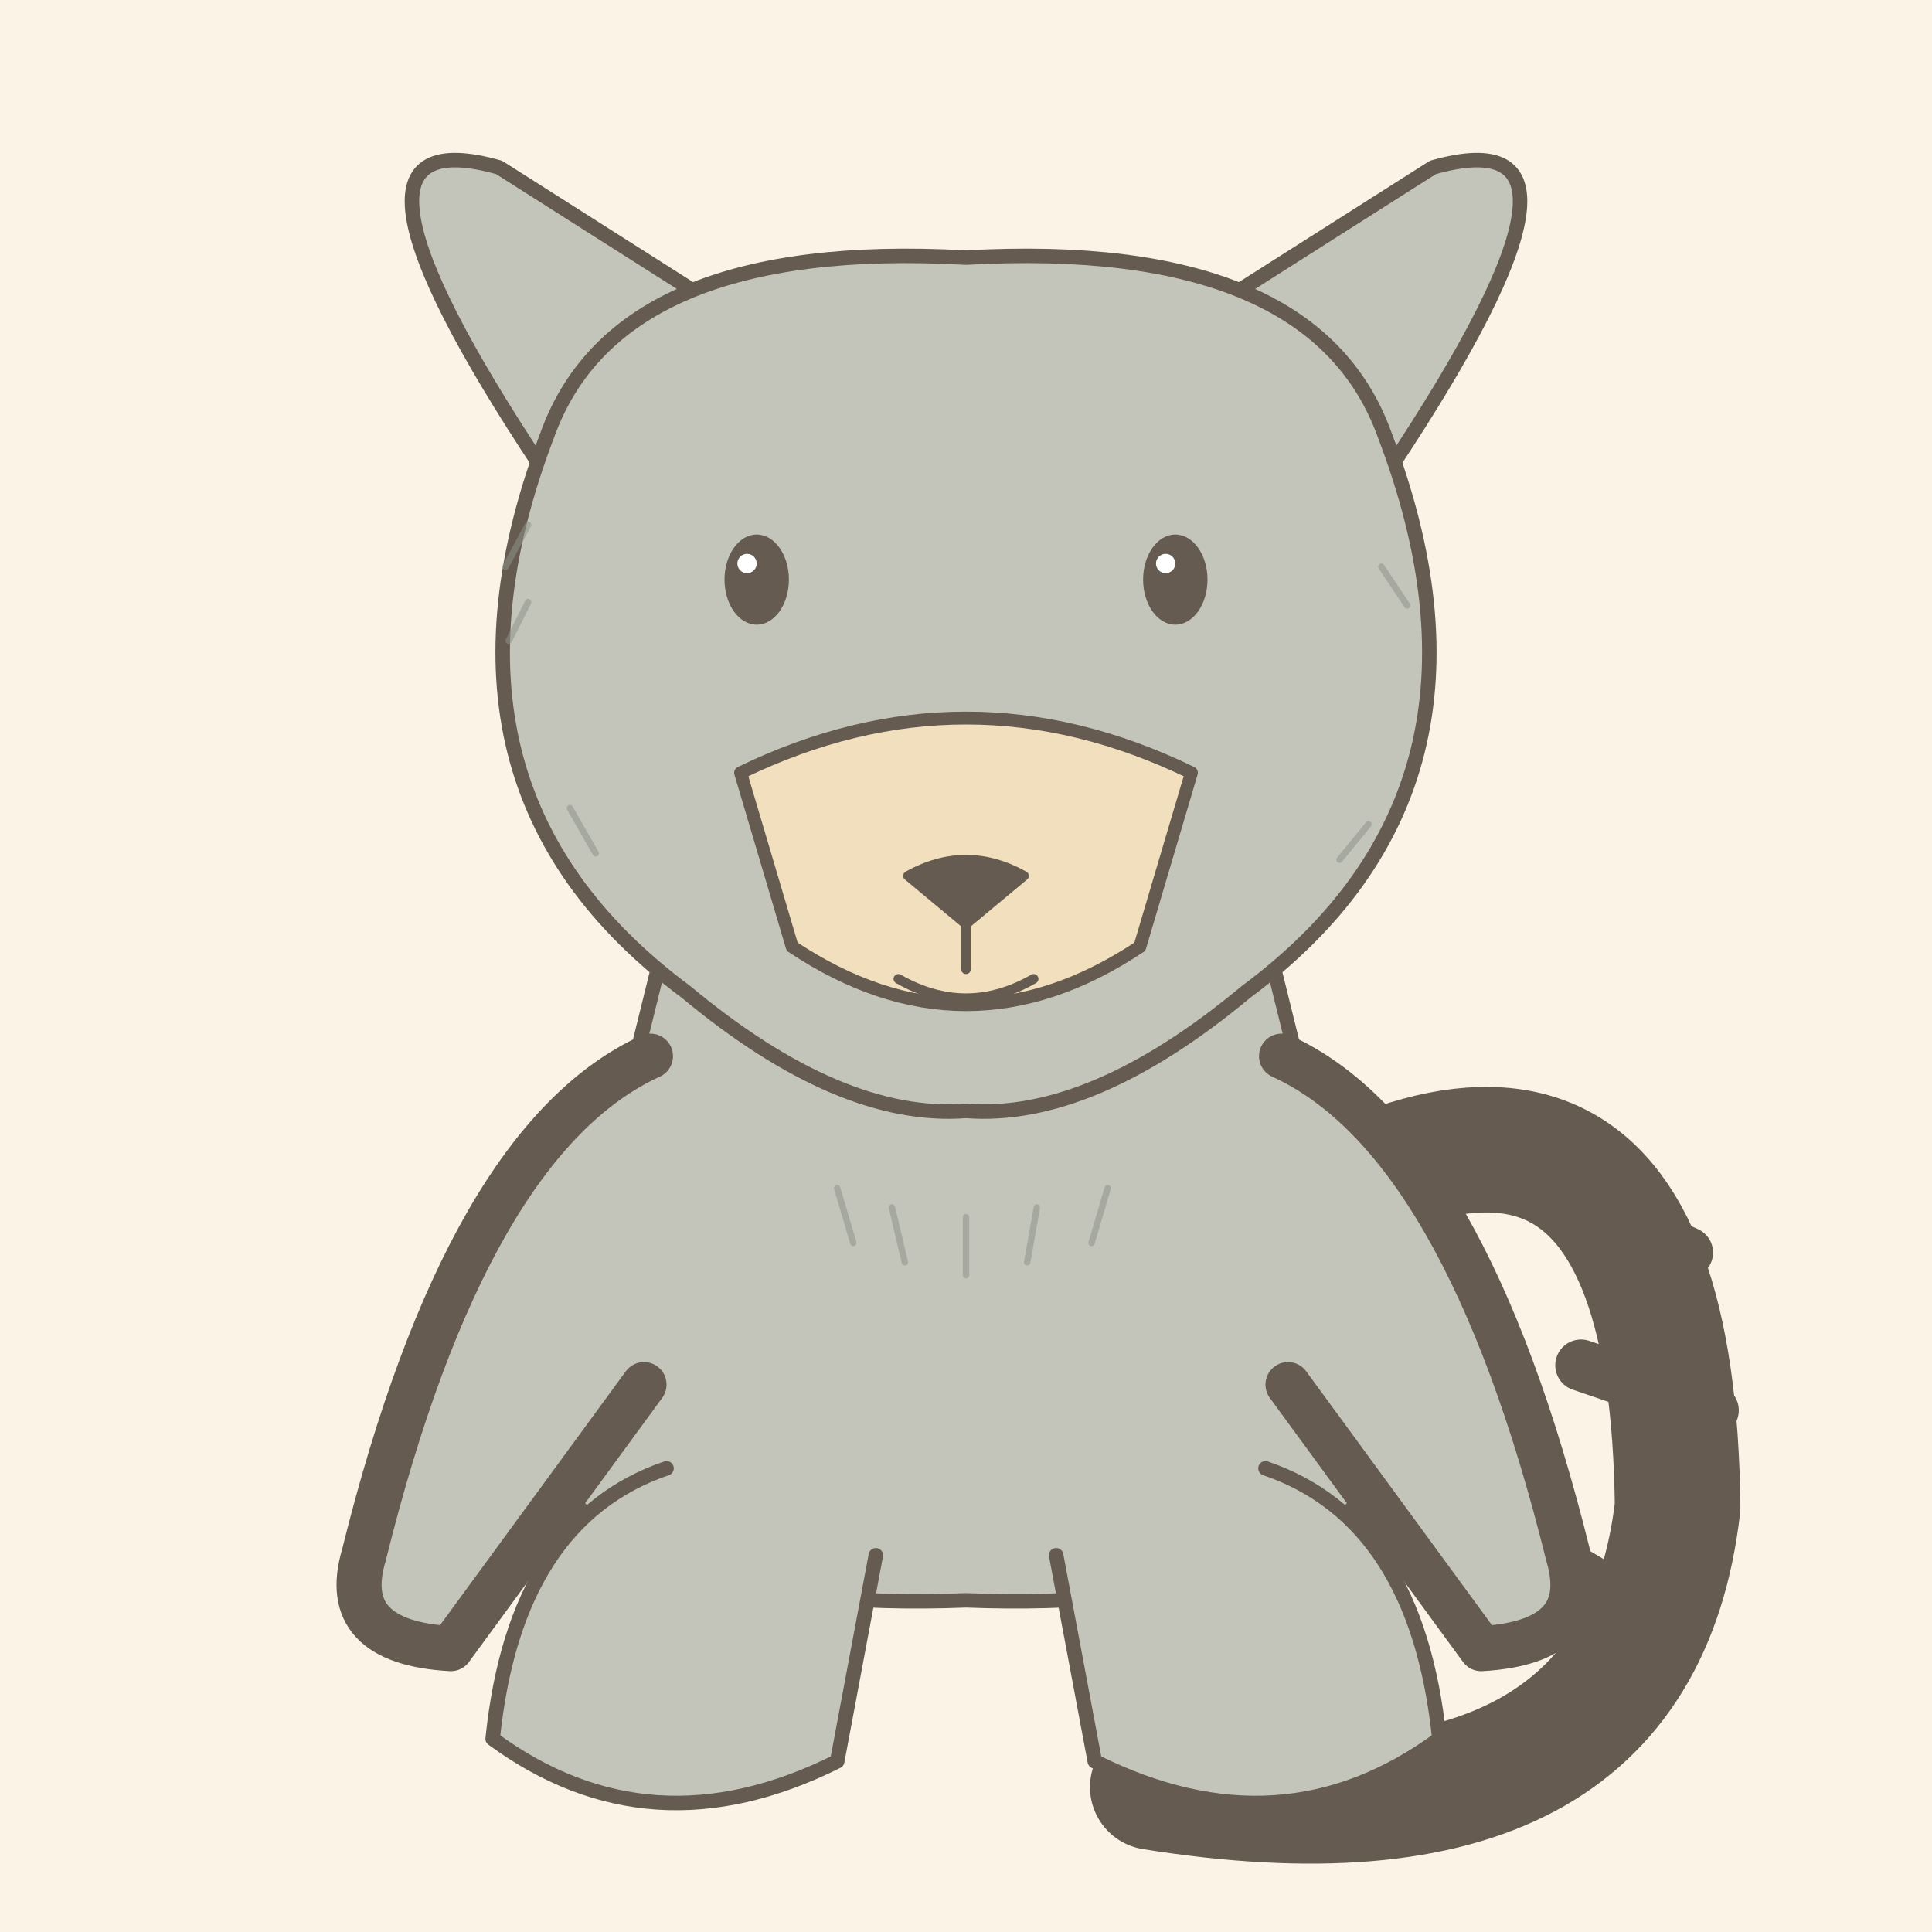
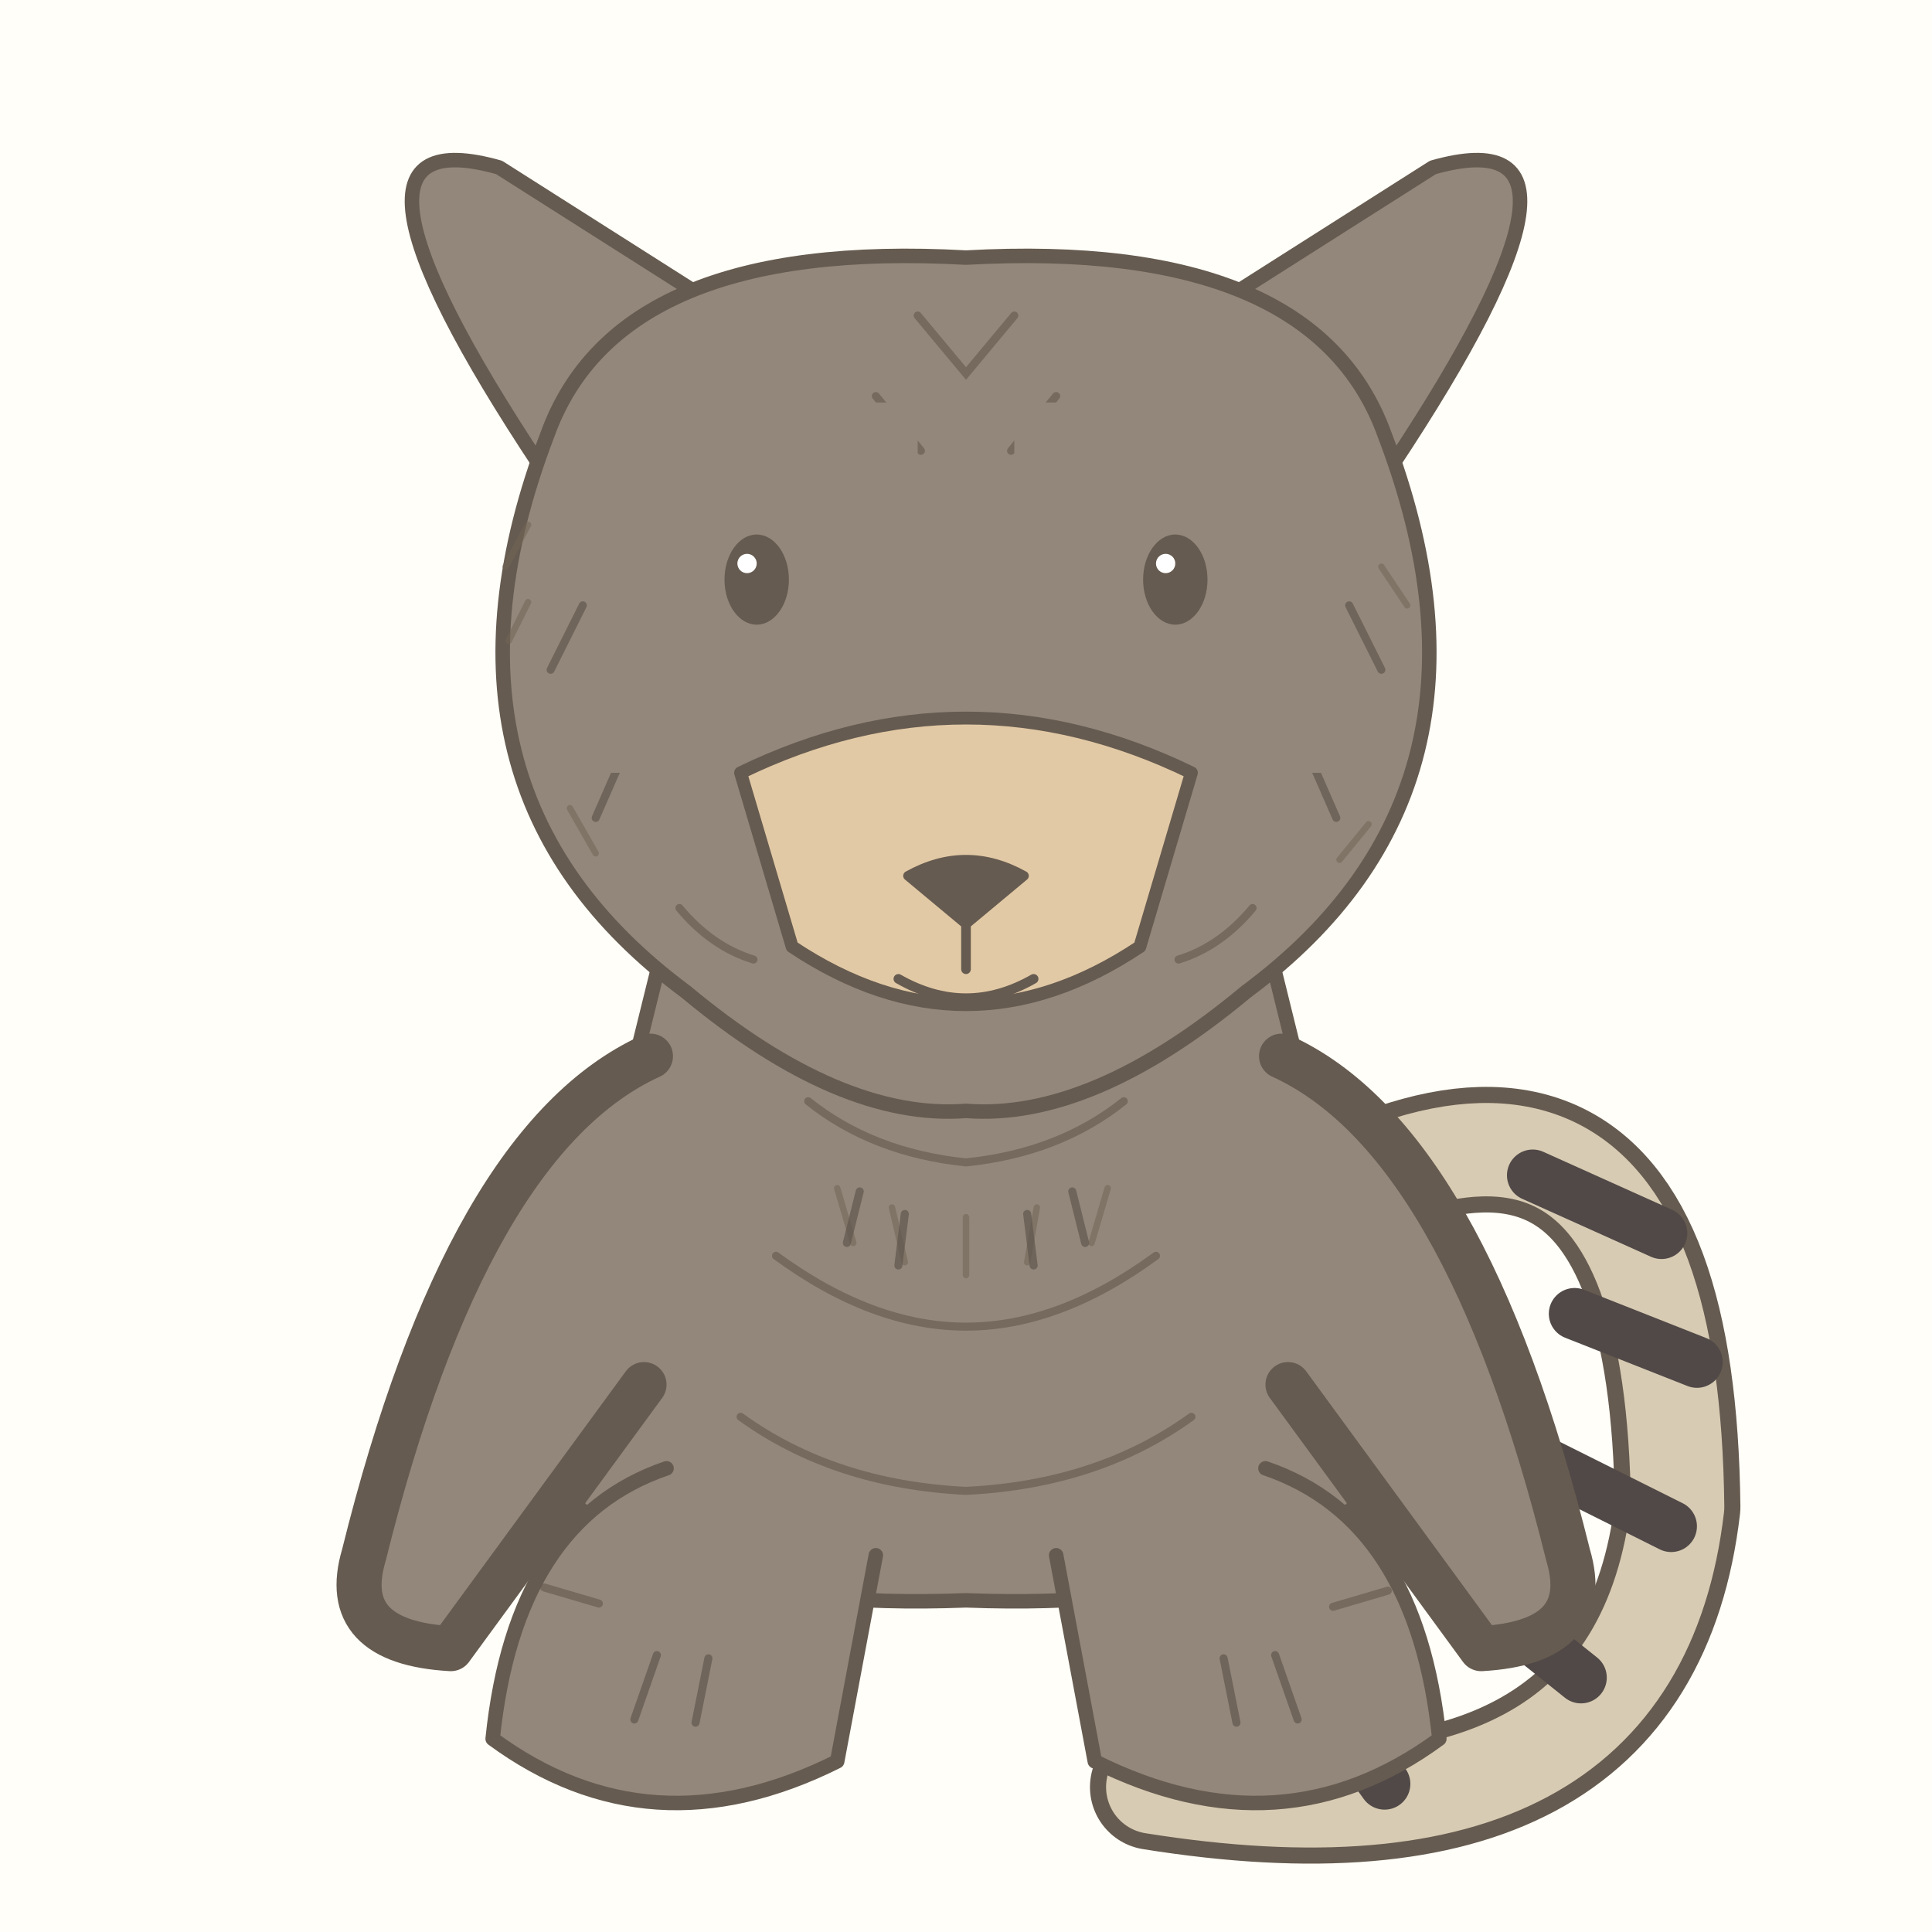
<svg xmlns="http://www.w3.org/2000/svg" width="600" height="600" viewBox="0 0 600 600" data-full-animal="lemur" data-illustration="incomplete">
-   <rect width="600" height="600" rx="0" fill="#fbf4e6" />
+   <rect width="600" height="600" rx="0" fill="#fffef8" />
  <defs>
    <mask id="detail-mask">
      <rect width="600" height="600" fill="white" />
      <rect x="185" y="125" width="100" height="115" fill="black" />
      <rect x="315" y="125" width="100" height="115" fill="black" />
    </mask>
  </defs>
  <path d="M367 400Q519 288 521 468Q508 579 358 555" fill="none" stroke="#665b50" stroke-width="39" stroke-linecap="round" stroke-linejoin="round" />
-   <path d="M493 375L524 389M491 424L532 438M477 481L514 503M422 523L443 556" fill="none" stroke="#665b50" stroke-width="16" stroke-linecap="round" stroke-linejoin="round" />
-   <path d="M207 290Q300 265 393 290L433 452Q405 501 300 497Q195 501 167 452Z" fill="#c4c5ba" stroke="#665b50" stroke-width="4.5" stroke-linecap="round" stroke-linejoin="round" />
-   <path d="M202 328Q145 354 113 483Q105 510 140 512L200 430M398 328Q455 354 487 483Q495 510 460 512L400 430" fill="#c4c5ba" stroke="#665b50" stroke-width="14" stroke-linecap="round" stroke-linejoin="round" />
-   <path d="M207 456Q160 472 153 540Q202 576 260 547L272 483M393 456Q440 472 447 540Q398 576 340 547L328 483" fill="#c4c5ba" stroke="#665b50" stroke-width="4.5" stroke-linecap="round" stroke-linejoin="round" />
-   <path d="M168 145Q95 35 155 52L240 106M432 145Q505 35 445 52L360 106" fill="#c4c5ba" stroke="#665b50" stroke-width="4.5" stroke-linecap="round" stroke-linejoin="round" />
-   <path d="M170 135Q192 74 300 80Q408 74 430 135Q472 245 387 308Q339 348 300 345Q261 348 213 308Q128 245 170 135Z" fill="#c4c5ba" stroke="#665b50" stroke-width="4.5" stroke-linecap="round" stroke-linejoin="round" />
-   <path d="M230 240Q300 206 370 240L354 294Q300 330 246 294Z" fill="#f1dfbd" stroke="#665b50" stroke-width="4" stroke-linecap="round" stroke-linejoin="round" />
+   <path d="M367 400Q519 288 521 468Q508 579 358 555" fill="none" stroke="#d7cbb3" stroke-width="29" stroke-linecap="round" stroke-linejoin="round" />
+   <path d="M476 365L516 383M489 408L527 423M481 455L519 474M456 493L491 521M407 522L430 554" fill="none" stroke="#514947" stroke-width="16" stroke-linecap="round" stroke-linejoin="round" />
+   <path d="M207 290Q300 265 393 290L433 452Q405 501 300 497Q195 501 167 452Z" fill="#93877b" stroke="#665b50" stroke-width="4.5" stroke-linecap="round" stroke-linejoin="round" />
+   <path d="M202 328Q145 354 113 483Q105 510 140 512L200 430M398 328Q455 354 487 483Q495 510 460 512L400 430" fill="#93877b" stroke="#665b50" stroke-width="14" stroke-linecap="round" stroke-linejoin="round" />
+   <path d="M207 456Q160 472 153 540Q202 576 260 547L272 483M393 456Q440 472 447 540Q398 576 340 547L328 483" fill="#93877b" stroke="#665b50" stroke-width="4.5" stroke-linecap="round" stroke-linejoin="round" />
+   <path d="M168 145Q95 35 155 52L240 106M432 145Q505 35 445 52L360 106" fill="#93877b" stroke="#665b50" stroke-width="4.5" stroke-linecap="round" stroke-linejoin="round" />
+   <path d="M170 135Q192 74 300 80Q408 74 430 135Q472 245 387 308Q339 348 300 345Q261 348 213 308Q128 245 170 135Z" fill="#93877b" stroke="#665b50" stroke-width="4.5" stroke-linecap="round" stroke-linejoin="round" />
+   <path d="M230 240Q300 206 370 240L354 294Q300 330 246 294Z" fill="#e2c9a5" stroke="#665b50" stroke-width="4" stroke-linecap="round" stroke-linejoin="round" />
  <ellipse cx="235" cy="180" rx="10" ry="14" fill="#665b50" />
  <circle cx="232" cy="175" r="3" fill="white" />
  <ellipse cx="365" cy="180" rx="10" ry="14" fill="#665b50" />
  <circle cx="362" cy="175" r="3" fill="white" />
  <path d="M282 272Q300 262 318 272L300 287Z" fill="#665b50" stroke="#665b50" stroke-width="3" stroke-linecap="round" stroke-linejoin="round" />
  <path d="M300 288V301M279 304Q300 316 321 304" fill="none" stroke="#665b50" stroke-width="3" stroke-linecap="round" stroke-linejoin="round" />
  <g mask="url(#detail-mask)" data-coat-details="lemur">
-     <path d="M164 163l-7 13M164 187l-6 12M177 251l8 14M429 176l8 12M425 256l-9 11M260 369l5 17M277 375l4 17M300 378v18M322 375l-3 17M344 369l-5 17" fill="none" stroke="#8e9288" stroke-width="2" stroke-linecap="round" opacity=".55" />
+     <path d="M164 163l-7 13M164 187l-6 12M177 251l8 14M429 176l8 12M425 256l-9 11M260 369l5 17M277 375l4 17M300 378v18M322 375l-3 17M344 369l-5 17" fill="none" stroke="#716556" stroke-width="2" stroke-linecap="round" opacity=".55" />
+     <path d="M285 98L300 116L315 98M272 123l14 17M328 123l-14 17M211 282q10 12 23 16M389 282q-10 12-23 16M251 342q20 16 49 19q29-3 49-19M241 390q30 22 59 22q29 0 59-22M230 440q29 21 70 23q41-2 70-23M169 493l17 5M414 499l17-5" fill="none" stroke="#66584e" stroke-width="2.5" stroke-linecap="round" opacity=".64" />
+     <path d="M181 188l-10 20M192 238l-7 16M408 238l7 16M419 188l10 20M267 370l-4 16M281 377l-2 16M319 377l2 16M333 370l4 16M204 514l-7 20M220 515l-4 20M380 515l4 20M396 514l7 20" fill="none" stroke="#62574d" stroke-width="2.5" stroke-linecap="round" opacity=".72" />
  </g>
</svg>
